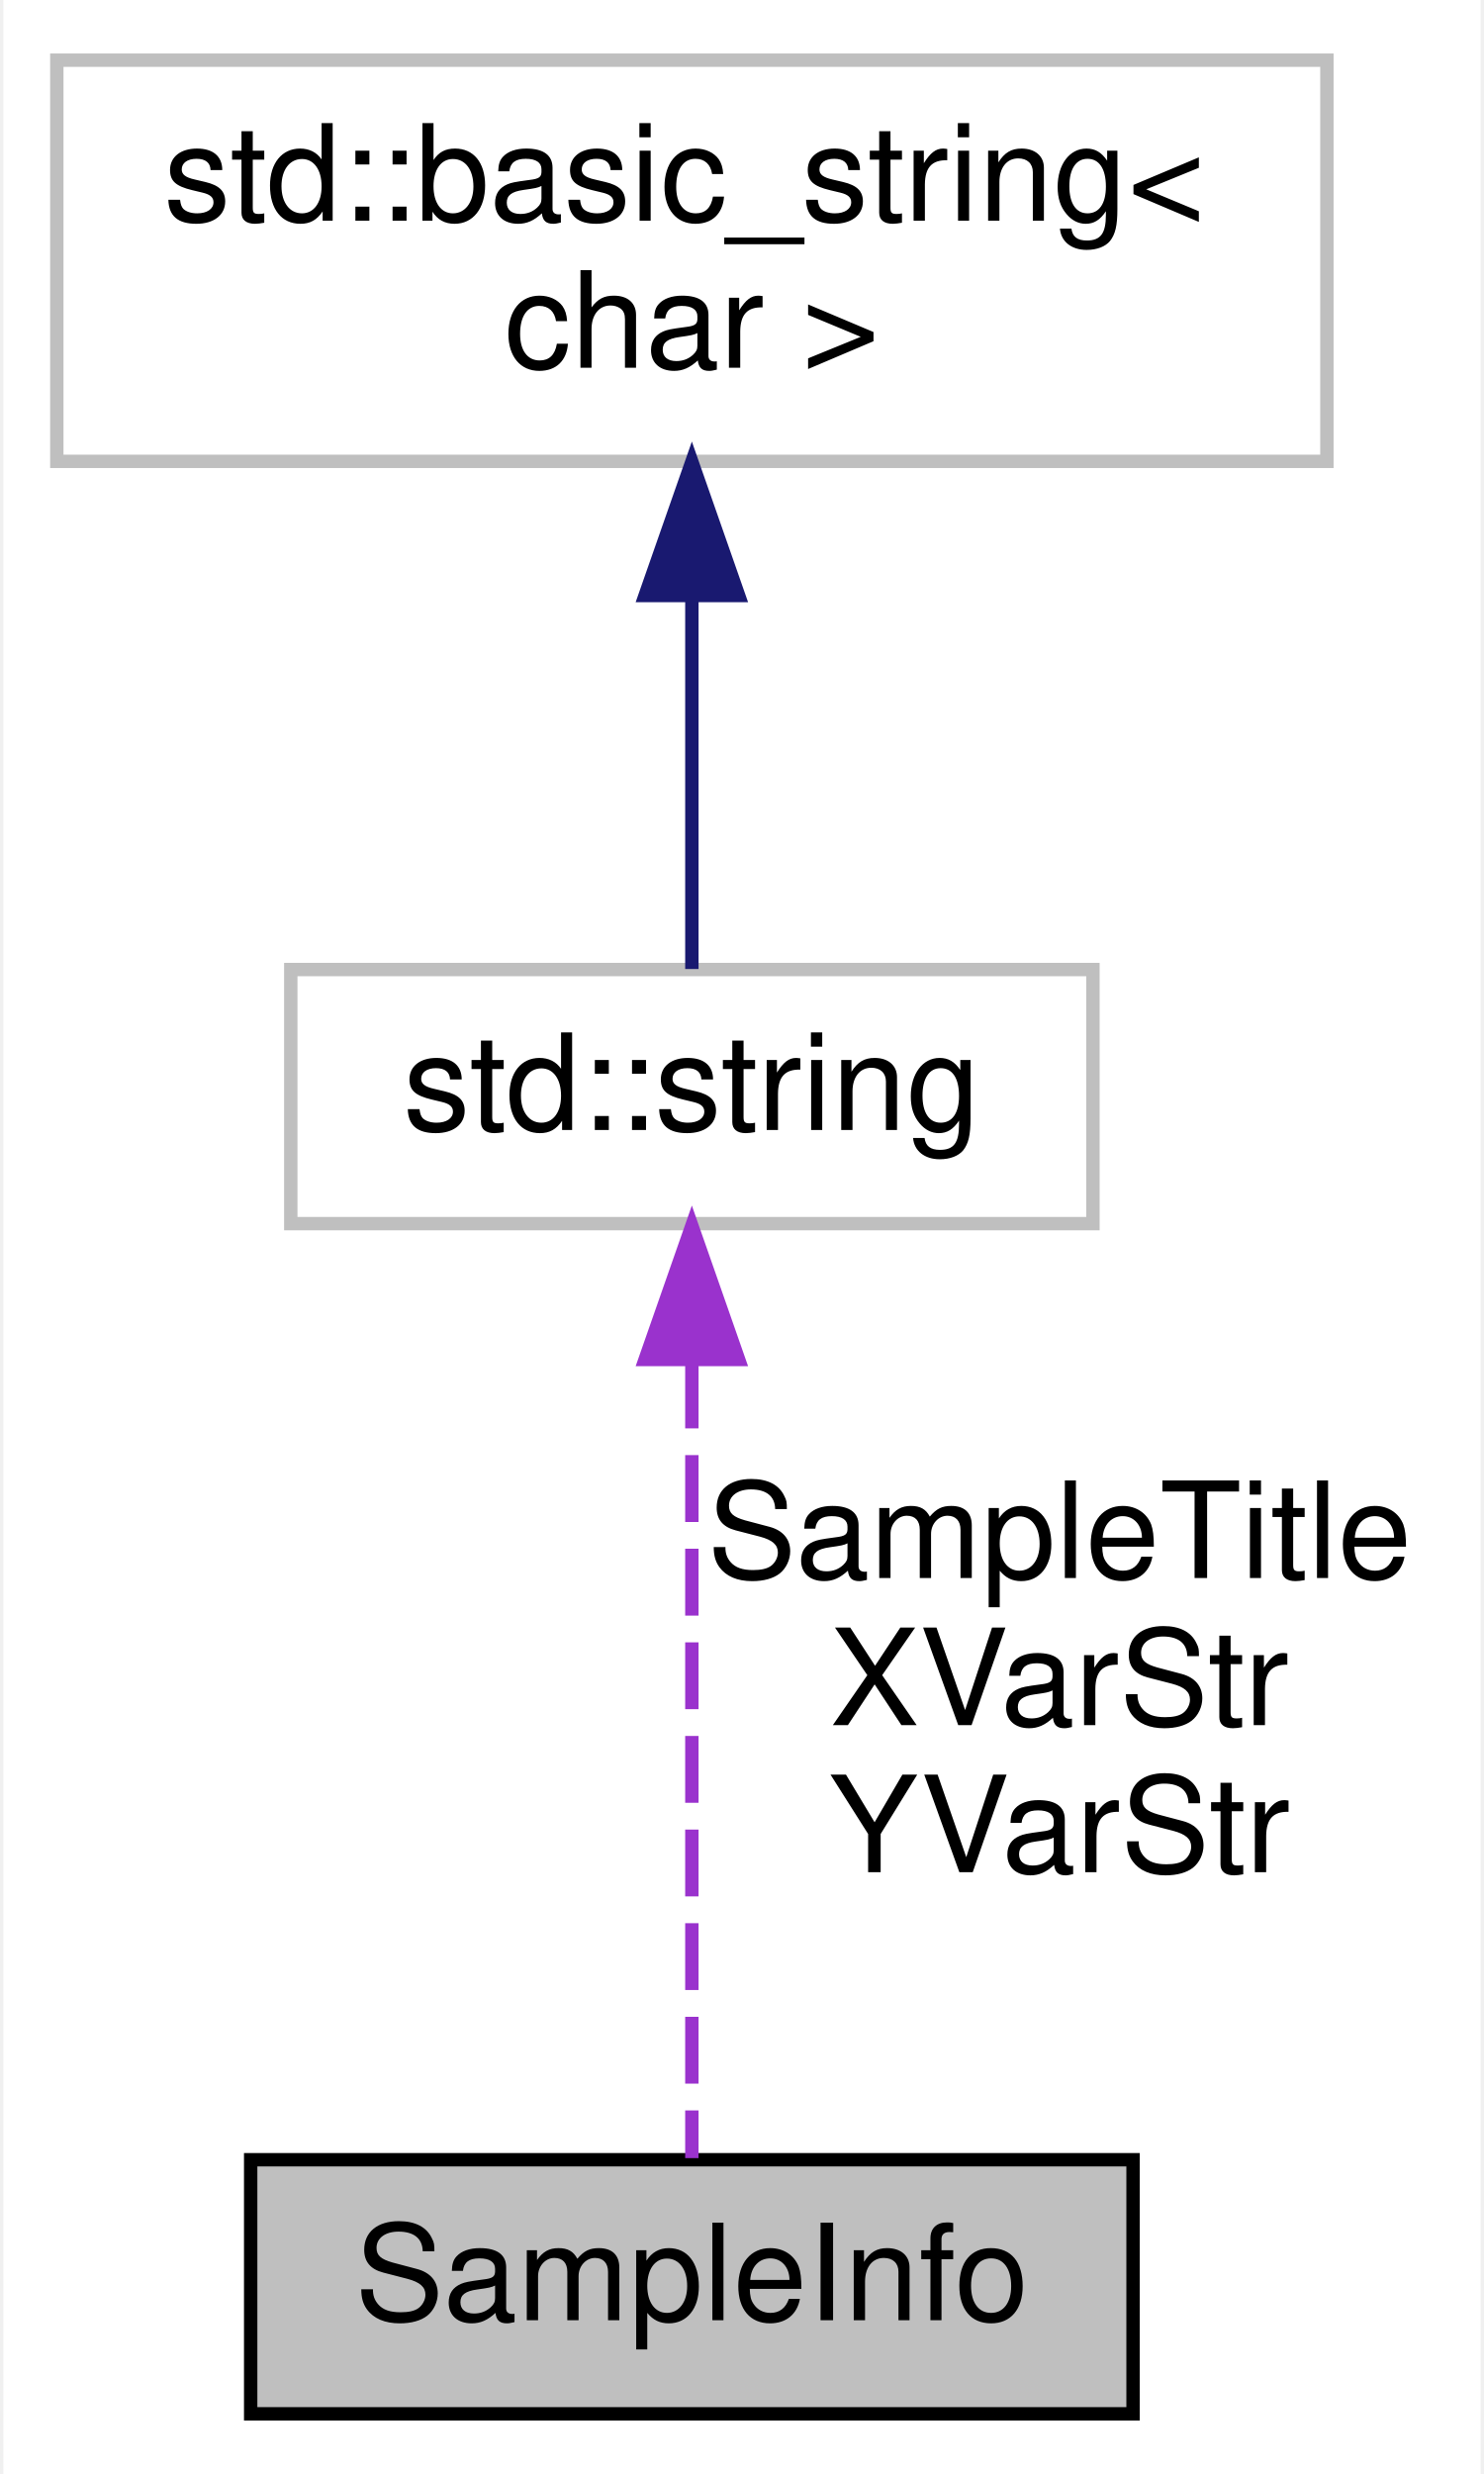
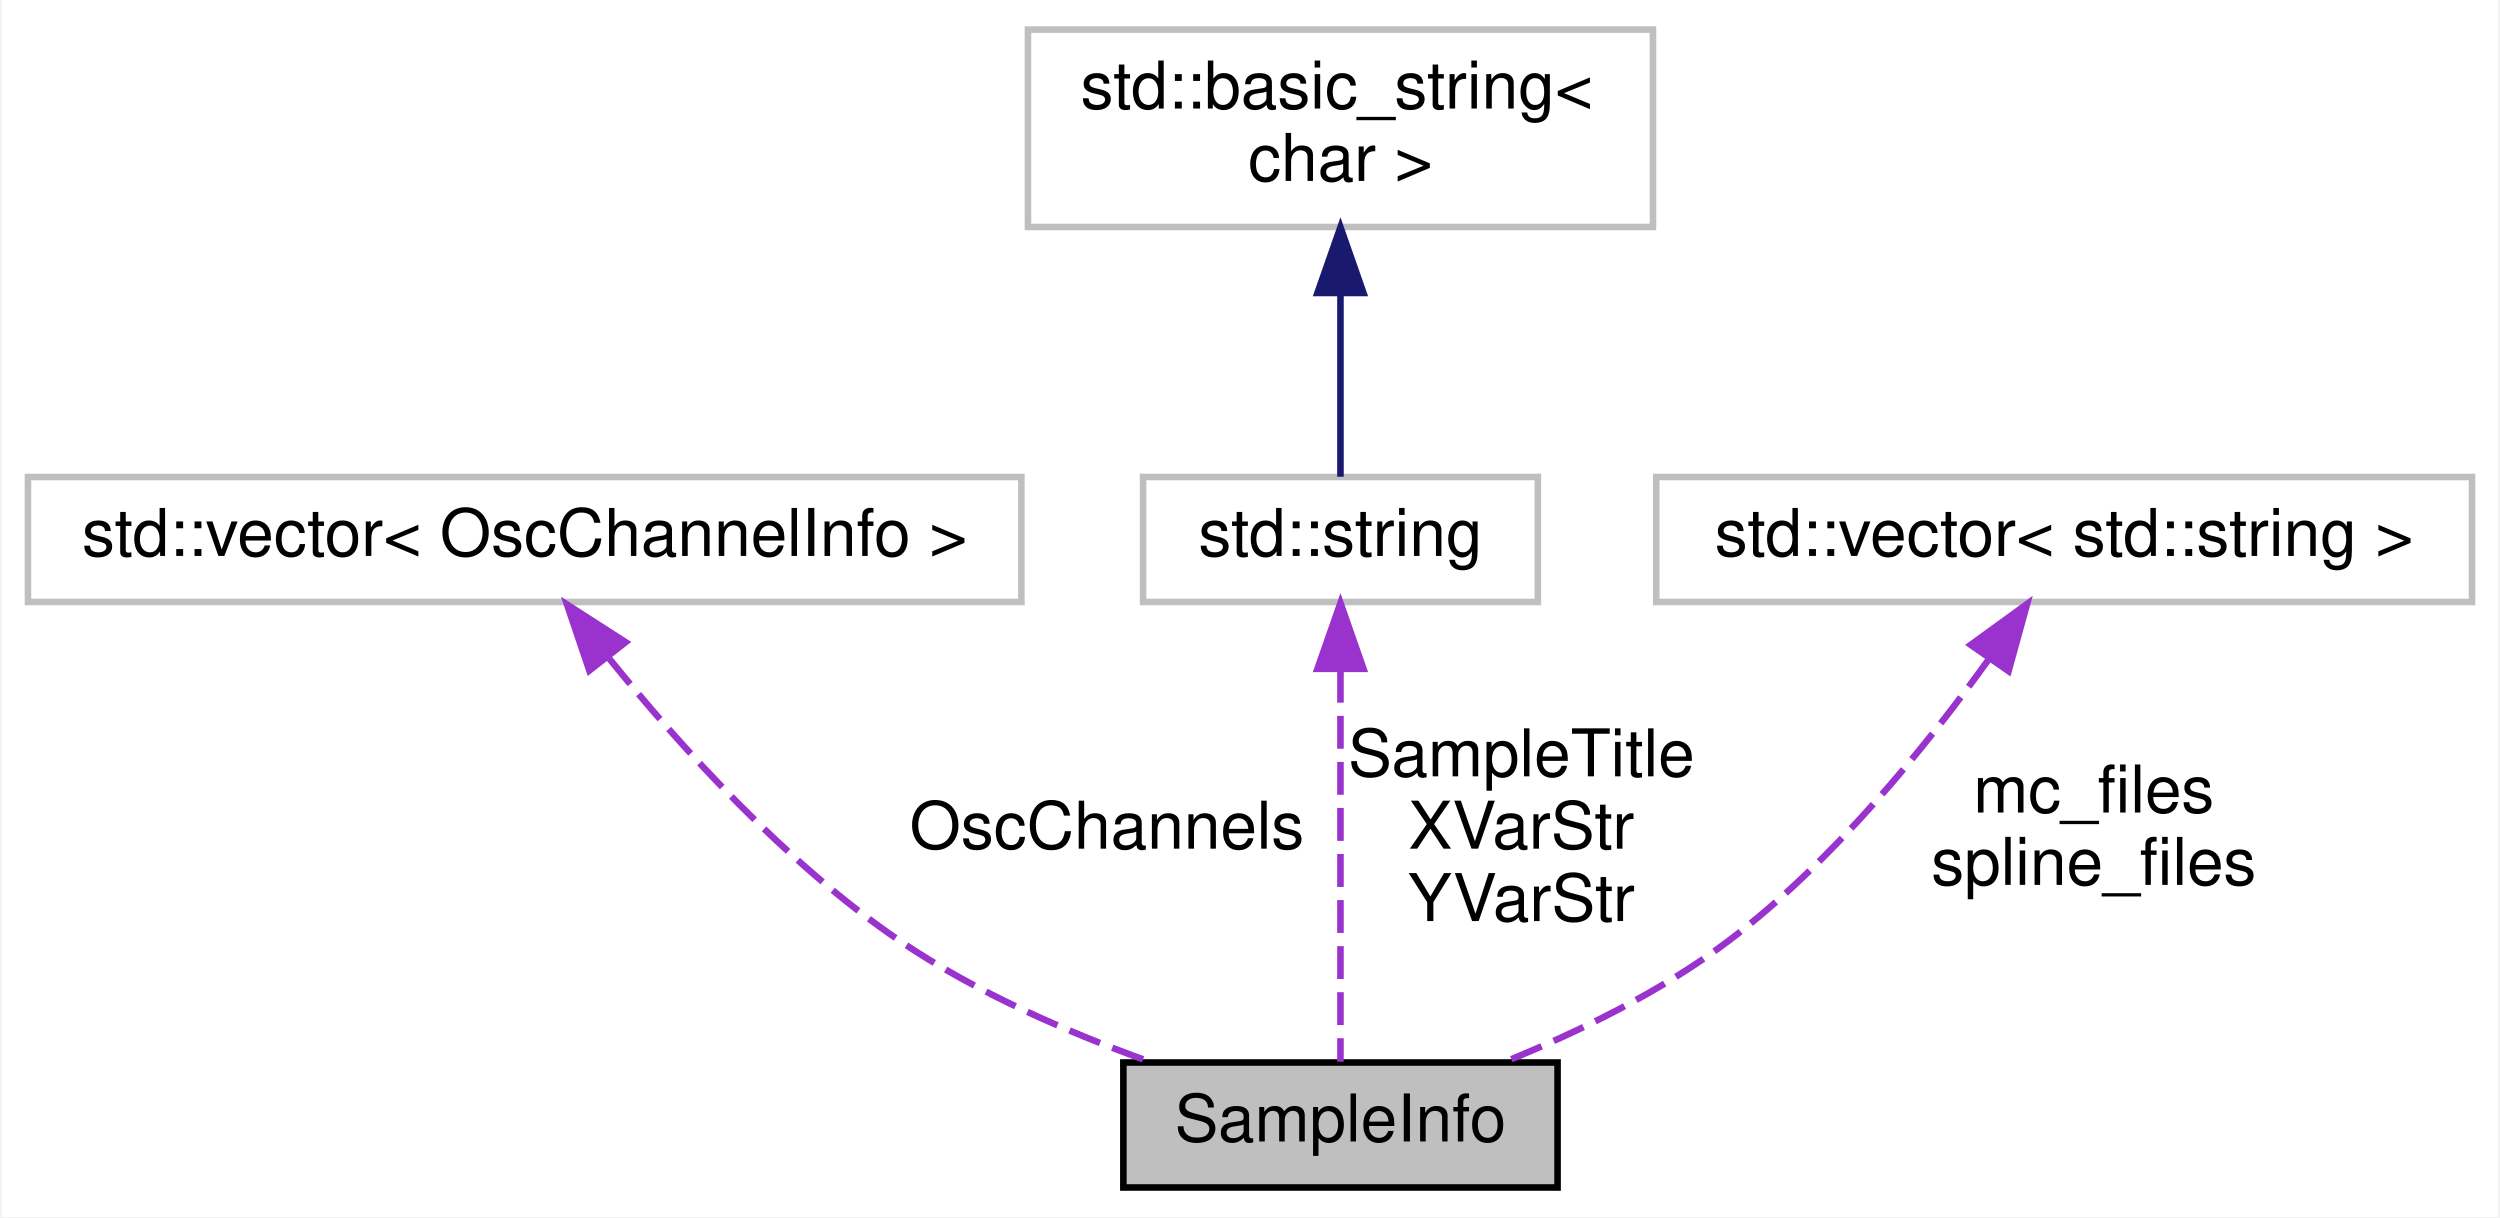
- <svg xmlns="http://www.w3.org/2000/svg" xmlns:xlink="http://www.w3.org/1999/xlink" width="111pt" height="185pt" viewBox="0.00 0.00 110.50 185.00">
+ <svg xmlns="http://www.w3.org/2000/svg" xmlns:xlink="http://www.w3.org/1999/xlink" width="380pt" height="185pt" viewBox="0.00 0.00 379.50 185.00">
  <g id="graph0" class="graph" transform="scale(1 1) rotate(0) translate(4 181)">
-     <polygon fill="white" stroke="transparent" points="-4,4 -4,-181 106.5,-181 106.5,4 -4,4" />
+     <polygon fill="white" stroke="transparent" points="-4,4 -4,-181 375.5,-181 375.5,4 -4,4" />
    <g id="node1" class="node">
      <g id="a_node1">
        <a xlink:title="KS: Store info about MC sample.">
-           <polygon fill="#bfbfbf" stroke="black" points="14.5,-0.5 14.5,-19.5 80.5,-19.5 80.5,-0.5 14.5,-0.5" />
-           <text text-anchor="middle" x="47.5" y="-7.5" font-family="Helvetica" font-size="10.00">SampleInfo</text>
+           <polygon fill="#bfbfbf" stroke="black" points="166.5,-0.5 166.5,-19.5 232.5,-19.5 232.5,-0.5 166.5,-0.5" />
+           <text text-anchor="middle" x="199.5" y="-7.5" font-family="Helvetica" font-size="10.00">SampleInfo</text>
        </a>
      </g>
    </g>
    <g id="node2" class="node">
      <g id="a_node2">
        <a xlink:title=" ">
-           <polygon fill="white" stroke="#bfbfbf" points="17.5,-89.5 17.5,-108.5 77.5,-108.5 77.5,-89.5 17.5,-89.5" />
-           <text text-anchor="middle" x="47.5" y="-96.5" font-family="Helvetica" font-size="10.00">std::string</text>
+           <polygon fill="white" stroke="#bfbfbf" points="0,-89.5 0,-108.5 151,-108.5 151,-89.5 0,-89.5" />
+           <text text-anchor="middle" x="75.5" y="-96.5" font-family="Helvetica" font-size="10.00">std::vector&lt; OscChannelInfo &gt;</text>
        </a>
      </g>
    </g>
    <g id="edge1" class="edge">
-       <path fill="none" stroke="#9a32cd" stroke-dasharray="5,2" d="M47.5,-79.19C47.5,-60.74 47.5,-33.41 47.5,-19.62" />
-       <polygon fill="#9a32cd" stroke="#9a32cd" points="44,-79.34 47.5,-89.34 51,-79.34 44,-79.34" />
-       <text text-anchor="middle" x="75" y="-63" font-family="Helvetica" font-size="10.00"> SampleTitle</text>
-       <text text-anchor="middle" x="75" y="-52" font-family="Helvetica" font-size="10.00">XVarStr</text>
-       <text text-anchor="middle" x="75" y="-41" font-family="Helvetica" font-size="10.00">YVarStr</text>
+       <path fill="none" stroke="#9a32cd" stroke-dasharray="5,2" d="M88.36,-80.89C99,-67.71 115.12,-49.81 132.5,-38 144.12,-30.1 158.39,-23.95 170.78,-19.52" />
+       <polygon fill="#9a32cd" stroke="#9a32cd" points="85.33,-79.08 81.93,-89.12 90.85,-83.39 85.33,-79.08" />
+       <text text-anchor="middle" x="164" y="-52" font-family="Helvetica" font-size="10.00"> OscChannels</text>
    </g>
    <g id="node3" class="node">
      <g id="a_node3">
        <a xlink:title=" ">
-           <polygon fill="white" stroke="#bfbfbf" points="0,-146.5 0,-176.5 95,-176.5 95,-146.5 0,-146.5" />
-           <text text-anchor="start" x="8" y="-164.5" font-family="Helvetica" font-size="10.00">std::basic_string&lt;</text>
-           <text text-anchor="middle" x="47.5" y="-153.5" font-family="Helvetica" font-size="10.00"> char &gt;</text>
+           <polygon fill="white" stroke="#bfbfbf" points="169.5,-89.5 169.5,-108.5 229.5,-108.5 229.5,-89.5 169.5,-89.5" />
+           <text text-anchor="middle" x="199.5" y="-96.5" font-family="Helvetica" font-size="10.00">std::string</text>
        </a>
      </g>
    </g>
    <g id="edge2" class="edge">
-       <path fill="none" stroke="midnightblue" d="M47.5,-136.35C47.5,-126.51 47.5,-115.78 47.5,-108.54" />
-       <polygon fill="midnightblue" stroke="midnightblue" points="44,-136.47 47.5,-146.47 51,-136.47 44,-136.47" />
+       <path fill="none" stroke="#9a32cd" stroke-dasharray="5,2" d="M199.5,-79.19C199.5,-60.74 199.5,-33.41 199.5,-19.62" />
+       <polygon fill="#9a32cd" stroke="#9a32cd" points="196,-79.34 199.5,-89.34 203,-79.34 196,-79.34" />
+       <text text-anchor="middle" x="227" y="-63" font-family="Helvetica" font-size="10.00"> SampleTitle</text>
+       <text text-anchor="middle" x="227" y="-52" font-family="Helvetica" font-size="10.00">XVarStr</text>
+       <text text-anchor="middle" x="227" y="-41" font-family="Helvetica" font-size="10.00">YVarStr</text>
+     </g>
+     <g id="node4" class="node">
+       <g id="a_node4">
+         <a xlink:title=" ">
+           <polygon fill="white" stroke="#bfbfbf" points="152,-146.5 152,-176.5 247,-176.5 247,-146.5 152,-146.5" />
+           <text text-anchor="start" x="160" y="-164.5" font-family="Helvetica" font-size="10.00">std::basic_string&lt;</text>
+           <text text-anchor="middle" x="199.5" y="-153.5" font-family="Helvetica" font-size="10.00"> char &gt;</text>
+         </a>
+       </g>
+     </g>
+     <g id="edge3" class="edge">
+       <path fill="none" stroke="midnightblue" d="M199.5,-136.35C199.5,-126.51 199.5,-115.78 199.5,-108.54" />
+       <polygon fill="midnightblue" stroke="midnightblue" points="196,-136.47 199.5,-146.47 203,-136.47 196,-136.47" />
+     </g>
+     <g id="node5" class="node">
+       <g id="a_node5">
+         <a xlink:title=" ">
+           <polygon fill="white" stroke="#bfbfbf" points="247.5,-89.5 247.5,-108.5 371.5,-108.5 371.5,-89.5 247.5,-89.5" />
+           <text text-anchor="middle" x="309.5" y="-96.5" font-family="Helvetica" font-size="10.00">std::vector&lt; std::string &gt;</text>
+         </a>
+       </g>
+     </g>
+     <g id="edge4" class="edge">
+       <path fill="none" stroke="#9a32cd" stroke-dasharray="5,2" d="M297.94,-80.65C288.54,-67.58 274.29,-49.95 258.5,-38 248.26,-30.25 235.44,-24.05 224.37,-19.55" />
+       <polygon fill="#9a32cd" stroke="#9a32cd" points="295.3,-82.98 303.87,-89.2 301.05,-78.99 295.3,-82.98" />
+       <text text-anchor="middle" x="314" y="-57.5" font-family="Helvetica" font-size="10.00"> mc_files</text>
+       <text text-anchor="middle" x="314" y="-46.5" font-family="Helvetica" font-size="10.00">spline_files</text>
    </g>
  </g>
</svg>
